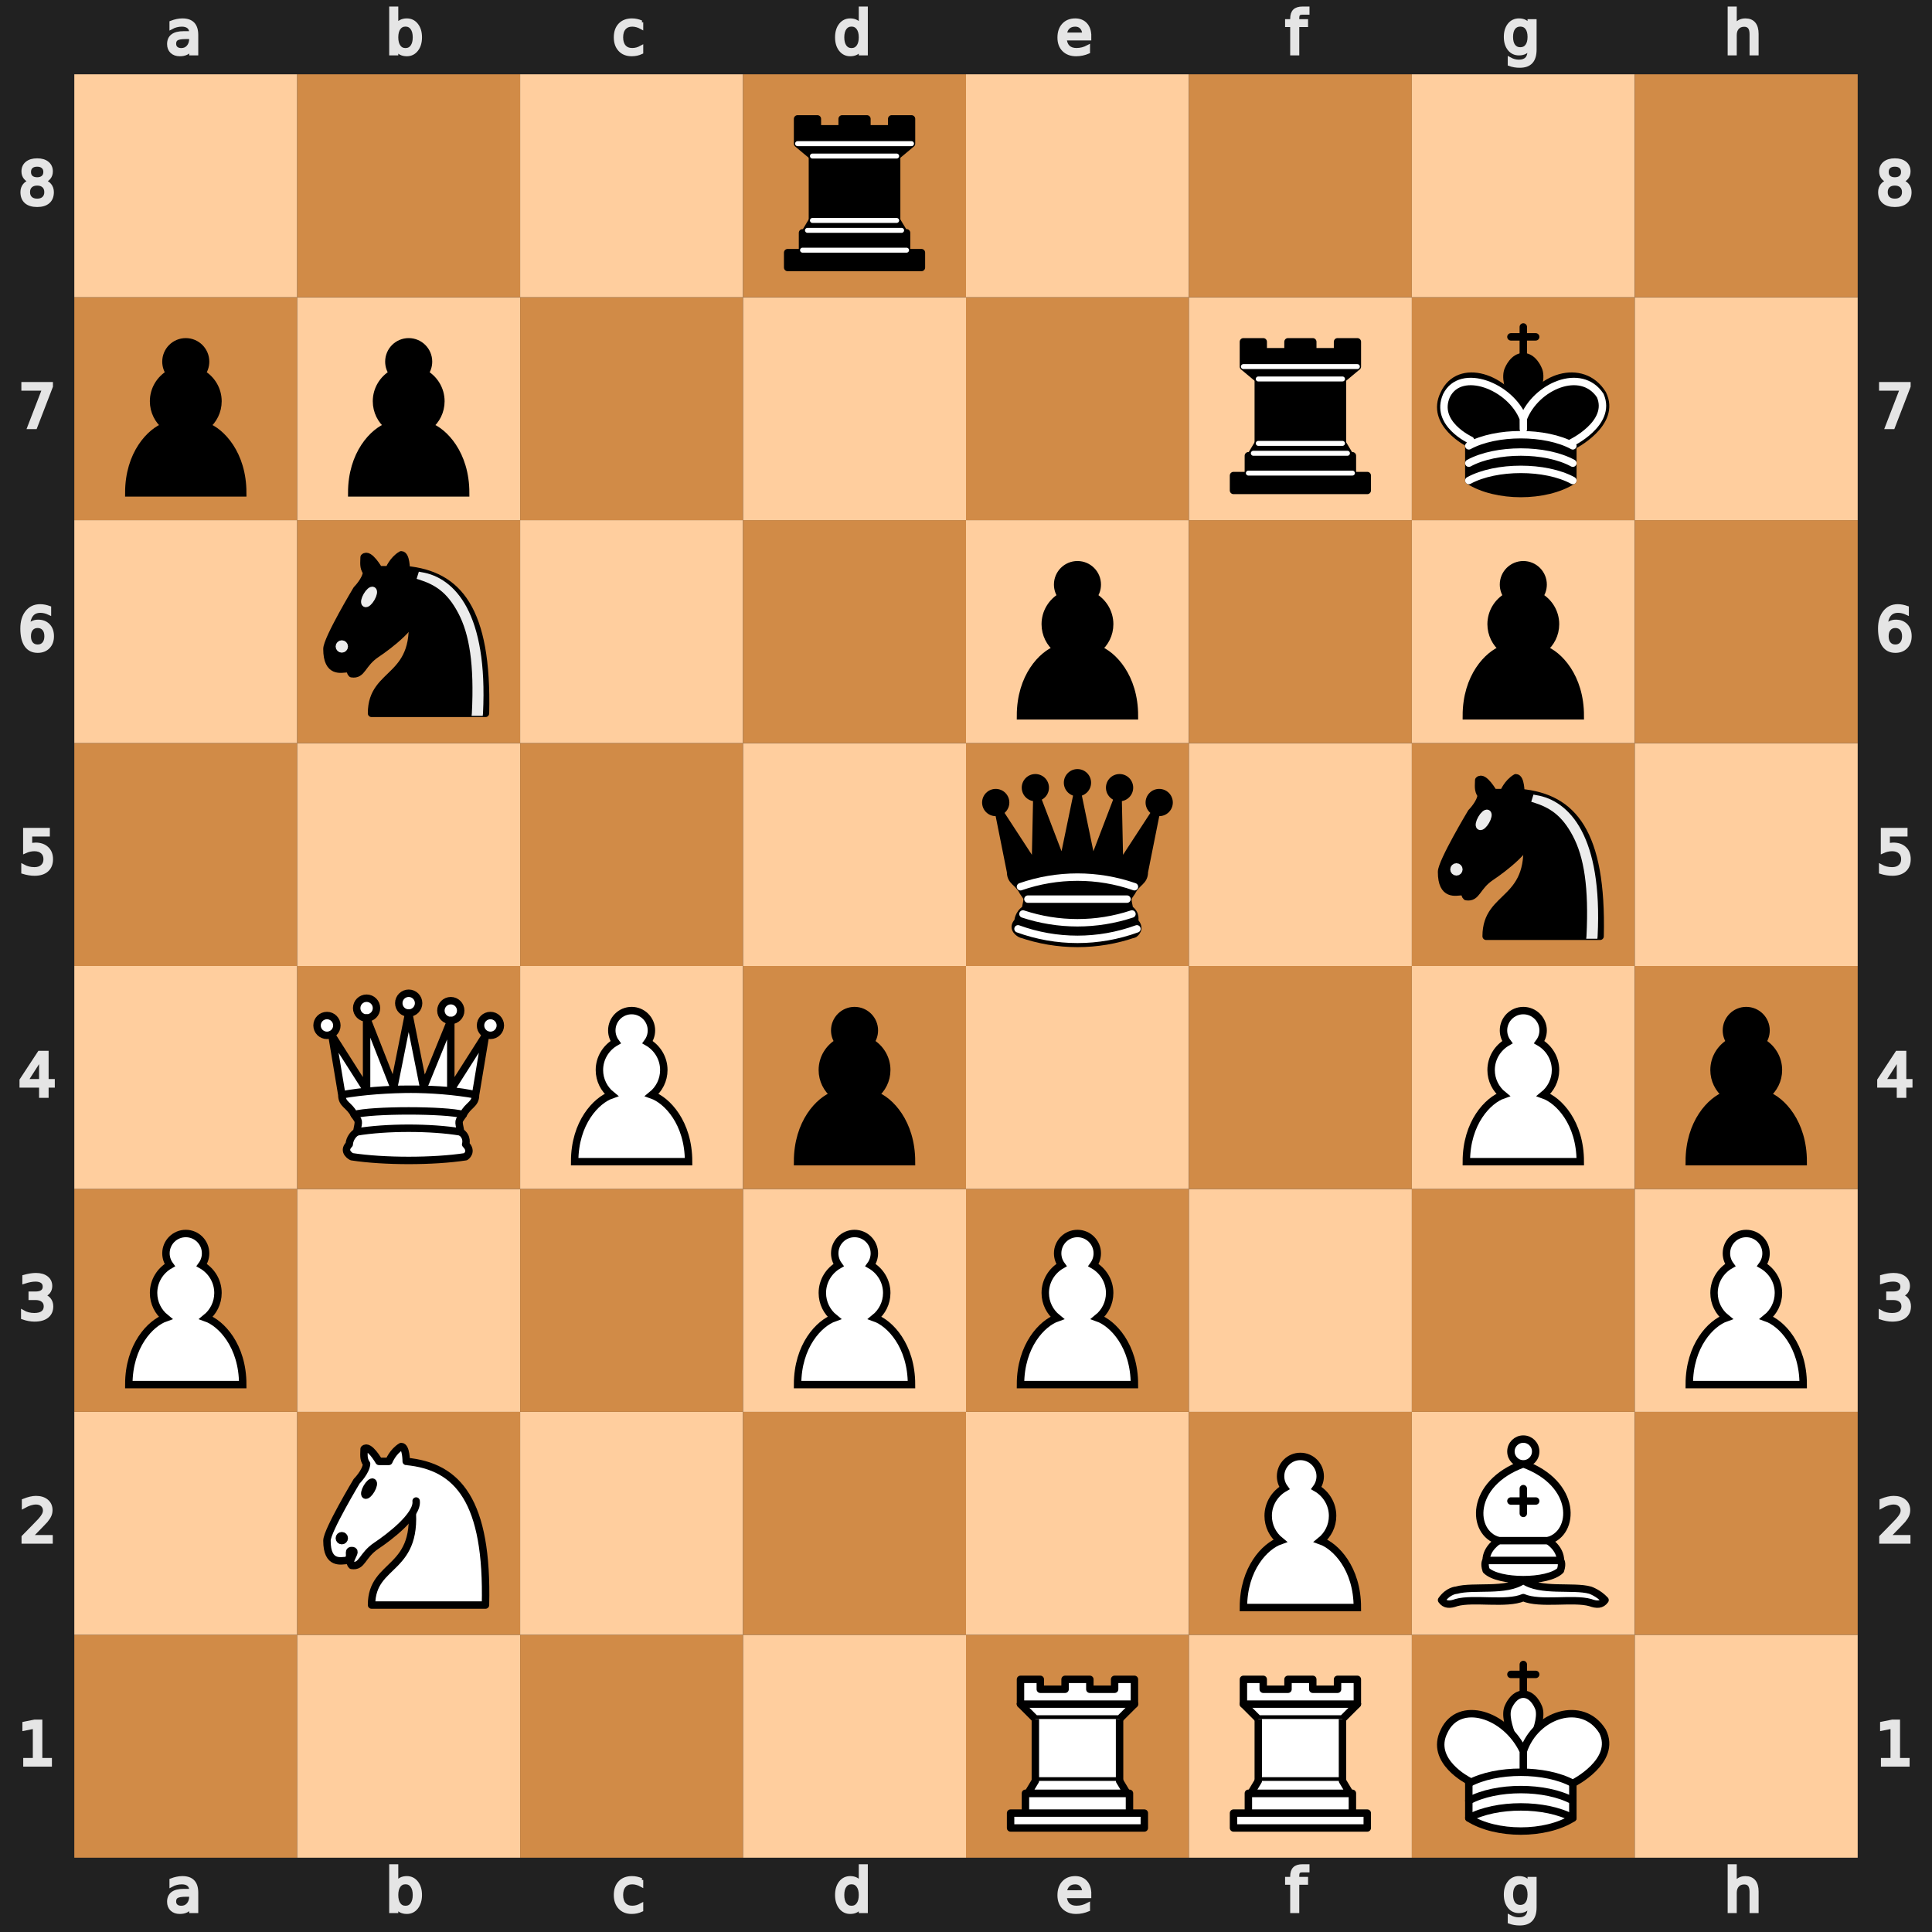
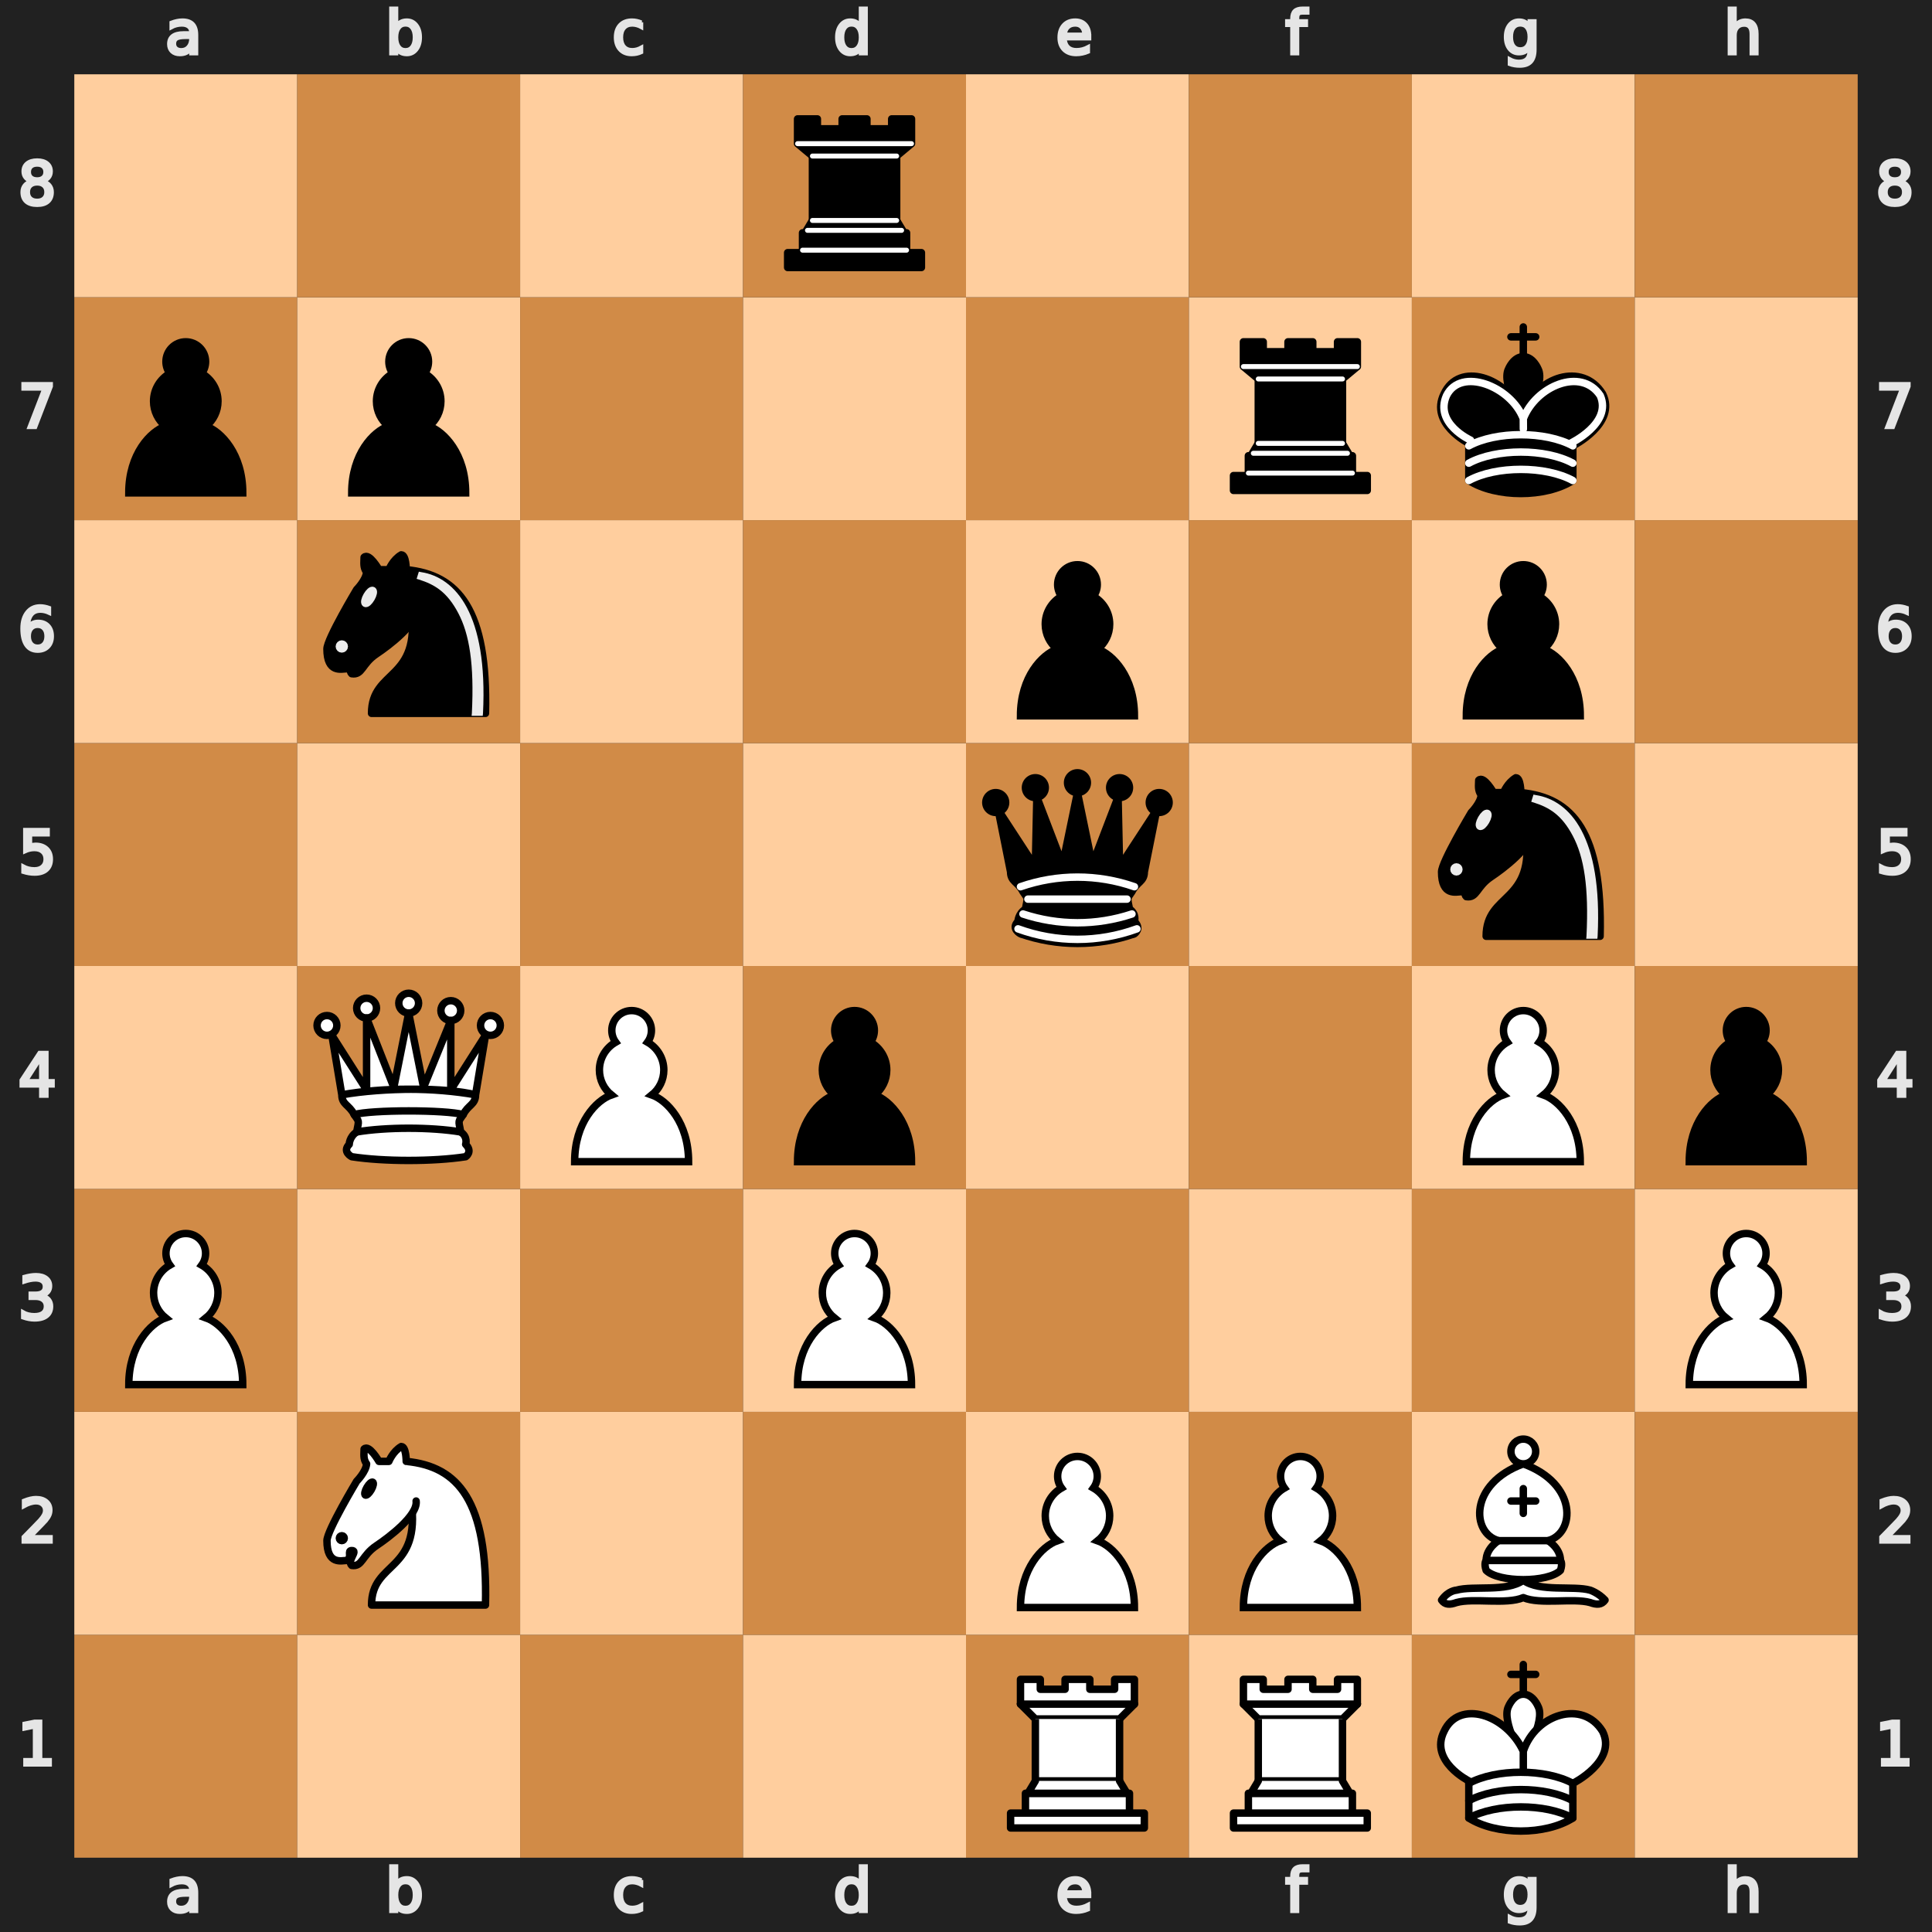
<svg xmlns="http://www.w3.org/2000/svg" xmlns:xlink="http://www.w3.org/1999/xlink" version="1.2" baseProfile="tiny" viewBox="0 0 390 390" width="350" height="350">
  <defs>
    <g id="white-pawn" class="white pawn">
      <path d="M22.5 9c-2.21 0-4 1.79-4 4 0 .89.29 1.71.78 2.38C17.33 16.5 16 18.59 16 21c0 2.03.94 3.84 2.41 5.03-3 1.06-7.41 5.55-7.41 13.47h23c0-7.92-4.41-12.41-7.41-13.47 1.47-1.19 2.41-3 2.41-5.03 0-2.41-1.33-4.5-3.28-5.62.49-.67.78-1.49.78-2.38 0-2.21-1.79-4-4-4z" fill="#fff" stroke="#000" stroke-width="1.5" stroke-linecap="round" />
    </g>
    <g id="white-knight" class="white knight" fill="none" fill-rule="evenodd" stroke="#000" stroke-width="1.5" stroke-linecap="round" stroke-linejoin="round">
      <path d="M 22,10 C 32.5,11 38.5,18 38,39 L 15,39 C 15,30 25,32.5 23,18" style="fill:#ffffff; stroke:#000000;" />
      <path d="M 24,18 C 24.38,20.91 18.45,25.37 16,27 C 13,29 13.18,31.34 11,31 C 9.958,30.06 12.41,27.96 11,28 C 10,28 11.19,29.23 10,30 C 9,30 5.997,31 6,26 C 6,24 12,14 12,14 C 12,14 13.89,12.1 14,10.5 C 13.27,9.506 13.5,8.5 13.5,7.5 C 14.5,6.5 16.5,10 16.5,10 L 18.5,10 C 18.5,10 19.28,8.008 21,7 C 22,7 22,10 22,10" style="fill:#ffffff; stroke:#000000;" />
      <path d="M 9.5 25.5 A 0.5 0.5 0 1 1 8.5,25.5 A 0.5 0.5 0 1 1 9.5 25.5 z" style="fill:#000000; stroke:#000000;" />
      <path d="M 15 15.5 A 0.5 1.5 0 1 1 14,15.5 A 0.5 1.5 0 1 1 15 15.5 z" transform="matrix(0.866,0.5,-0.5,0.866,9.693,-5.173)" style="fill:#000000; stroke:#000000;" />
    </g>
    <g id="white-bishop" class="white bishop" fill="none" fill-rule="evenodd" stroke="#000" stroke-width="1.5" stroke-linecap="round" stroke-linejoin="round">
      <g fill="#fff" stroke-linecap="butt">
        <path d="M9 36c3.39-.97 10.11.43 13.5-2 3.39 2.43 10.11 1.03 13.5 2 0 0 1.65.54 3 2-.68.97-1.65.99-3 .5-3.39-.97-10.11.46-13.5-1-3.39 1.46-10.11.03-13.5 1-1.354.49-2.323.47-3-.5 1.354-1.94 3-2 3-2zM15 32c2.5 2.5 12.5 2.5 15 0 .5-1.5 0-2 0-2 0-2.5-2.5-4-2.5-4 5.5-1.5 6-11.5-5-15.5-11 4-10.5 14-5 15.5 0 0-2.5 1.5-2.5 4 0 0-.5.5 0 2zM25 8a2.5 2.5 0 1 1-5 0 2.5 2.5 0 1 1 5 0z" />
      </g>
      <path d="M17.5 26h10M15 30h15m-7.5-14.5v5M20 18h5" stroke-linejoin="miter" />
    </g>
    <g id="white-rook" class="white rook" fill="#fff" fill-rule="evenodd" stroke="#000" stroke-width="1.5" stroke-linecap="round" stroke-linejoin="round">
      <path d="M9 39h27v-3H9v3zM12 36v-4h21v4H12zM11 14V9h4v2h5V9h5v2h5V9h4v5" stroke-linecap="butt" />
      <path d="M34 14l-3 3H14l-3-3" />
      <path d="M31 17v12.5H14V17" stroke-linecap="butt" stroke-linejoin="miter" />
      <path d="M31 29.5l1.5 2.5h-20l1.5-2.5" />
      <path d="M11 14h23" fill="none" stroke-linejoin="miter" />
    </g>
    <g id="white-queen" class="white queen" fill="#fff" fill-rule="evenodd" stroke="#000" stroke-width="1.5" stroke-linecap="round" stroke-linejoin="round">
      <path d="M8 12a2 2 0 1 1-4 0 2 2 0 1 1 4 0zM24.5 7.5a2 2 0 1 1-4 0 2 2 0 1 1 4 0zM41 12a2 2 0 1 1-4 0 2 2 0 1 1 4 0zM16 8.5a2 2 0 1 1-4 0 2 2 0 1 1 4 0zM33 9a2 2 0 1 1-4 0 2 2 0 1 1 4 0z" />
      <path d="M9 26c8.5-1.5 21-1.5 27 0l2-12-7 11V11l-5.5 13.5-3-15-3 15-5.5-14V25L7 14l2 12zM9 26c0 2 1.5 2 2.5 4 1 1.5 1 1 .5 3.5-1.5 1-1.5 2.5-1.5 2.5-1.5 1.5.5 2.5.5 2.5 6.5 1 16.5 1 23 0 0 0 1.5-1 0-2.5 0 0 .5-1.5-1-2.5-.5-2.5-.5-2 .5-3.5 1-2 2.5-2 2.5-4-8.5-1.5-18.5-1.5-27 0z" stroke-linecap="butt" />
      <path d="M11.5 30c3.5-1 18.5-1 22 0M12 33.5c6-1 15-1 21 0" fill="none" />
    </g>
    <g id="white-king" class="white king" fill="none" fill-rule="evenodd" stroke="#000" stroke-width="1.5" stroke-linecap="round" stroke-linejoin="round">
      <path d="M22.5 11.63V6M20 8h5" stroke-linejoin="miter" />
      <path d="M22.5 25s4.5-7.5 3-10.5c0 0-1-2.5-3-2.5s-3 2.5-3 2.5c-1.5 3 3 10.5 3 10.5" fill="#fff" stroke-linecap="butt" stroke-linejoin="miter" />
      <path d="M11.5 37c5.5 3.5 15.5 3.5 21 0v-7s9-4.5 6-10.5c-4-6.5-13.5-3.5-16 4V27v-3.5c-3.5-7.5-13-10.5-16-4-3 6 5 10 5 10V37z" fill="#fff" />
      <path d="M11.5 30c5.5-3 15.5-3 21 0m-21 3.5c5.5-3 15.5-3 21 0m-21 3.5c5.5-3 15.5-3 21 0" />
    </g>
    <g id="black-pawn" class="black pawn">
      <path d="M22.5 9c-2.21 0-4 1.79-4 4 0 .89.29 1.71.78 2.38C17.33 16.5 16 18.59 16 21c0 2.03.94 3.84 2.41 5.03-3 1.06-7.41 5.55-7.41 13.47h23c0-7.92-4.41-12.41-7.41-13.47 1.47-1.19 2.41-3 2.41-5.03 0-2.41-1.33-4.5-3.28-5.62.49-.67.78-1.49.78-2.38 0-2.21-1.79-4-4-4z" stroke="#000" stroke-width="1.5" stroke-linecap="round" />
    </g>
    <g id="black-knight" class="black knight" fill="none" fill-rule="evenodd" stroke="#000" stroke-width="1.5" stroke-linecap="round" stroke-linejoin="round">
      <path d="M 22,10 C 32.5,11 38.5,18 38,39 L 15,39 C 15,30 25,32.5 23,18" style="fill:#000000; stroke:#000000;" />
      <path d="M 24,18 C 24.38,20.91 18.45,25.37 16,27 C 13,29 13.18,31.34 11,31 C 9.958,30.06 12.41,27.96 11,28 C 10,28 11.19,29.23 10,30 C 9,30 5.997,31 6,26 C 6,24 12,14 12,14 C 12,14 13.89,12.1 14,10.5 C 13.27,9.506 13.5,8.5 13.5,7.5 C 14.5,6.5 16.5,10 16.5,10 L 18.5,10 C 18.5,10 19.28,8.008 21,7 C 22,7 22,10 22,10" style="fill:#000000; stroke:#000000;" />
      <path d="M 9.5 25.5 A 0.5 0.5 0 1 1 8.5,25.5 A 0.5 0.5 0 1 1 9.5 25.5 z" style="fill:#ececec; stroke:#ececec;" />
      <path d="M 15 15.5 A 0.5 1.5 0 1 1 14,15.5 A 0.5 1.5 0 1 1 15 15.5 z" transform="matrix(0.866,0.5,-0.5,0.866,9.693,-5.173)" style="fill:#ececec; stroke:#ececec;" />
      <path d="M 24.55,10.4 L 24.1,11.85 L 24.6,12 C 27.75,13 30.25,14.49 32.5,18.75 C 34.75,23.01 35.75,29.06 35.25,39 L 35.2,39.5 L 37.45,39.5 L 37.5,39 C 38,28.94 36.62,22.15 34.25,17.66 C 31.88,13.17 28.46,11.02 25.06,10.5 L 24.55,10.4 z " style="fill:#ececec; stroke:none;" />
    </g>
    <g id="black-rook" class="black rook" fill="#000" fill-rule="evenodd" stroke="#000" stroke-width="1.5" stroke-linecap="round" stroke-linejoin="round">
      <path d="M9 39h27v-3H9v3zM12.5 32l1.5-2.5h17l1.5 2.5h-20zM12 36v-4h21v4H12z" stroke-linecap="butt" />
      <path d="M14 29.5v-13h17v13H14z" stroke-linecap="butt" stroke-linejoin="miter" />
      <path d="M14 16.5L11 14h23l-3 2.5H14zM11 14V9h4v2h5V9h5v2h5V9h4v5H11z" stroke-linecap="butt" />
      <path d="M12 35.5h21M13 31.5h19M14 29.5h17M14 16.5h17M11 14h23" fill="none" stroke="#fff" stroke-width="1" stroke-linejoin="miter" />
    </g>
    <g id="black-queen" class="black queen" fill="#000" fill-rule="evenodd" stroke="#000" stroke-width="1.5" stroke-linecap="round" stroke-linejoin="round">
      <g fill="#000" stroke="none">
        <circle cx="6" cy="12" r="2.75" />
        <circle cx="14" cy="9" r="2.75" />
        <circle cx="22.5" cy="8" r="2.75" />
        <circle cx="31" cy="9" r="2.75" />
        <circle cx="39" cy="12" r="2.75" />
      </g>
      <path d="M9 26c8.5-1.5 21-1.5 27 0l2.5-12.5L31 25l-.3-14.1-5.2 13.6-3-14.5-3 14.5-5.2-13.6L14 25 6.5 13.5 9 26zM9 26c0 2 1.5 2 2.5 4 1 1.5 1 1 .5 3.5-1.5 1-1.5 2.5-1.5 2.5-1.5 1.5.5 2.5.5 2.5 6.5 1 16.5 1 23 0 0 0 1.5-1 0-2.5 0 0 .5-1.5-1-2.5-.5-2.5-.5-2 .5-3.5 1-2 2.5-2 2.5-4-8.5-1.5-18.5-1.5-27 0z" stroke-linecap="butt" />
      <path d="M11 38.5a35 35 1 0 0 23 0" fill="none" stroke-linecap="butt" />
      <path d="M11 29a35 35 1 0 1 23 0M12.5 31.5h20M11.5 34.5a35 35 1 0 0 22 0M10.5 37.5a35 35 1 0 0 24 0" fill="none" stroke="#fff" />
    </g>
    <g id="black-king" class="black king" fill="none" fill-rule="evenodd" stroke="#000" stroke-width="1.5" stroke-linecap="round" stroke-linejoin="round">
      <path d="M22.5 11.63V6" stroke-linejoin="miter" />
      <path d="M22.5 25s4.5-7.5 3-10.5c0 0-1-2.5-3-2.5s-3 2.5-3 2.5c-1.5 3 3 10.5 3 10.5" fill="#000" stroke-linecap="butt" stroke-linejoin="miter" />
      <path d="M11.5 37c5.5 3.5 15.5 3.5 21 0v-7s9-4.5 6-10.5c-4-6.5-13.5-3.5-16 4V27v-3.5c-3.5-7.5-13-10.5-16-4-3 6 5 10 5 10V37z" fill="#000" />
      <path d="M20 8h5" stroke-linejoin="miter" />
      <path d="M32 29.5s8.5-4 6.03-9.65C34.15 14 25 18 22.5 24.5l.01 2.1-.01-2.1C20 18 9.906 14 6.997 19.85c-2.497 5.65 4.853 9 4.853 9M11.5 30c5.5-3 15.5-3 21 0m-21 3.5c5.5-3 15.5-3 21 0m-21 3.5c5.5-3 15.5-3 21 0" stroke="#fff" />
    </g>
  </defs>
  <rect x="0" y="0" width="390" height="390" fill="#212121" />
  <g transform="translate(20, 0) scale(0.75, 0.75)" fill="#e5e5e5" stroke="#e5e5e5">
    <path d="M23.328 10.016q-1.742 0-2.414.398-.672.398-.672 1.36 0 .765.5 1.218.508.445 1.375.445 1.196 0 1.914-.843.727-.852.727-2.258v-.32zm2.867-.594v4.992h-1.437v-1.328q-.492.797-1.227 1.18-.734.375-1.797.375-1.343 0-2.14-.75-.79-.758-.79-2.024 0-1.476.985-2.226.992-.75 2.953-.75h2.016V8.75q0-.992-.656-1.531-.649-.547-1.829-.547-.75 0-1.46.18-.711.18-1.368.539V6.062q.79-.304 1.532-.453.742-.156 1.445-.156 1.898 0 2.836.984.937.985.937 2.985z" />
  </g>
  <g transform="translate(20, 375) scale(0.75, 0.75)" fill="#e5e5e5" stroke="#e5e5e5">
    <path d="M23.328 10.016q-1.742 0-2.414.398-.672.398-.672 1.36 0 .765.5 1.218.508.445 1.375.445 1.196 0 1.914-.843.727-.852.727-2.258v-.32zm2.867-.594v4.992h-1.437v-1.328q-.492.797-1.227 1.18-.734.375-1.797.375-1.343 0-2.14-.75-.79-.758-.79-2.024 0-1.476.985-2.226.992-.75 2.953-.75h2.016V8.75q0-.992-.656-1.531-.649-.547-1.829-.547-.75 0-1.46.18-.711.18-1.368.539V6.062q.79-.304 1.532-.453.742-.156 1.445-.156 1.898 0 2.836.984.937.985.937 2.985z" />
  </g>
  <g transform="translate(65, 0) scale(0.75, 0.75)" fill="#e5e5e5" stroke="#e5e5e5">
    <path d="M24.922 10.047q0-1.586-.656-2.485-.649-.906-1.79-.906-1.14 0-1.796.906-.649.899-.649 2.485 0 1.586.649 2.492.656.898 1.797.898 1.14 0 1.789-.898.656-.906.656-2.492zm-4.89-3.055q.452-.781 1.14-1.156.695-.383 1.656-.383 1.594 0 2.586 1.266 1 1.265 1 3.328 0 2.062-1 3.328-.992 1.266-2.586 1.266-.96 0-1.656-.375-.688-.383-1.14-1.164v1.312h-1.446V2.258h1.445z" />
  </g>
  <g transform="translate(65, 375) scale(0.75, 0.75)" fill="#e5e5e5" stroke="#e5e5e5">
    <path d="M24.922 10.047q0-1.586-.656-2.485-.649-.906-1.79-.906-1.14 0-1.796.906-.649.899-.649 2.485 0 1.586.649 2.492.656.898 1.797.898 1.14 0 1.789-.898.656-.906.656-2.492zm-4.89-3.055q.452-.781 1.14-1.156.695-.383 1.656-.383 1.594 0 2.586 1.266 1 1.265 1 3.328 0 2.062-1 3.328-.992 1.266-2.586 1.266-.96 0-1.656-.375-.688-.383-1.14-1.164v1.312h-1.446V2.258h1.445z" />
  </g>
  <g transform="translate(110, 0) scale(0.75, 0.75)" fill="#e5e5e5" stroke="#e5e5e5">
    <path d="M25.96 6v1.344q-.608-.336-1.226-.5-.609-.172-1.234-.172-1.398 0-2.172.89-.773.883-.773 2.485 0 1.601.773 2.492.774.883 2.172.883.625 0 1.234-.164.618-.172 1.227-.508v1.328q-.602.281-1.25.422-.64.14-1.367.14-1.977 0-3.14-1.242-1.165-1.242-1.165-3.351 0-2.14 1.172-3.367 1.18-1.227 3.227-1.227.664 0 1.296.14.633.134 1.227.407z" />
  </g>
  <g transform="translate(110, 375) scale(0.75, 0.75)" fill="#e5e5e5" stroke="#e5e5e5">
    <path d="M25.96 6v1.344q-.608-.336-1.226-.5-.609-.172-1.234-.172-1.398 0-2.172.89-.773.883-.773 2.485 0 1.601.773 2.492.774.883 2.172.883.625 0 1.234-.164.618-.172 1.227-.508v1.328q-.602.281-1.25.422-.64.14-1.367.14-1.977 0-3.14-1.242-1.165-1.242-1.165-3.351 0-2.14 1.172-3.367 1.18-1.227 3.227-1.227.664 0 1.296.14.633.134 1.227.407z" />
  </g>
  <g transform="translate(155, 0) scale(0.75, 0.75)" fill="#e5e5e5" stroke="#e5e5e5">
    <path d="M24.973 6.992V2.258h1.437v12.156h-1.437v-1.312q-.453.78-1.149 1.164-.687.375-1.656.375-1.586 0-2.586-1.266-.992-1.266-.992-3.328 0-2.063.992-3.328 1-1.266 2.586-1.266.969 0 1.656.383.696.375 1.149 1.156zm-4.899 3.055q0 1.586.649 2.492.656.898 1.797.898 1.14 0 1.796-.898.657-.906.657-2.492 0-1.586-.657-2.485-.656-.906-1.796-.906-1.141 0-1.797.906-.649.899-.649 2.485z" />
  </g>
  <g transform="translate(155, 375) scale(0.75, 0.75)" fill="#e5e5e5" stroke="#e5e5e5">
    <path d="M24.973 6.992V2.258h1.437v12.156h-1.437v-1.312q-.453.78-1.149 1.164-.687.375-1.656.375-1.586 0-2.586-1.266-.992-1.266-.992-3.328 0-2.063.992-3.328 1-1.266 2.586-1.266.969 0 1.656.383.696.375 1.149 1.156zm-4.899 3.055q0 1.586.649 2.492.656.898 1.797.898 1.14 0 1.796-.898.657-.906.657-2.492 0-1.586-.657-2.485-.656-.906-1.796-.906-1.141 0-1.797.906-.649.899-.649 2.485z" />
  </g>
  <g transform="translate(200, 0) scale(0.75, 0.75)" fill="#e5e5e5" stroke="#e5e5e5">
    <path d="M26.555 9.68v.703h-6.61q.094 1.484.89 2.265.806.774 2.235.774.828 0 1.602-.203.781-.203 1.547-.61v1.36q-.774.328-1.586.5-.813.172-1.649.172-2.093 0-3.32-1.22-1.219-1.218-1.219-3.296 0-2.148 1.157-3.406 1.164-1.266 3.132-1.266 1.766 0 2.79 1.14 1.03 1.134 1.03 3.087zm-1.438-.422q-.015-1.18-.664-1.883-.64-.703-1.703-.703-1.203 0-1.93.68-.718.68-.828 1.914z" />
  </g>
  <g transform="translate(200, 375) scale(0.75, 0.75)" fill="#e5e5e5" stroke="#e5e5e5">
    <path d="M26.555 9.68v.703h-6.61q.094 1.484.89 2.265.806.774 2.235.774.828 0 1.602-.203.781-.203 1.547-.61v1.36q-.774.328-1.586.5-.813.172-1.649.172-2.093 0-3.32-1.22-1.219-1.218-1.219-3.296 0-2.148 1.157-3.406 1.164-1.266 3.132-1.266 1.766 0 2.79 1.14 1.03 1.134 1.03 3.087zm-1.438-.422q-.015-1.18-.664-1.883-.64-.703-1.703-.703-1.203 0-1.93.68-.718.68-.828 1.914z" />
  </g>
  <g transform="translate(245, 0) scale(0.75, 0.75)" fill="#e5e5e5" stroke="#e5e5e5">
    <path d="M25.285 2.258v1.195H23.91q-.773 0-1.078.313-.297.312-.297 1.125v.773h2.367v1.117h-2.367v7.633H21.09V6.781h-1.375V5.664h1.375v-.61q0-1.46.68-2.124.68-.672 2.156-.672z" />
  </g>
  <g transform="translate(245, 375) scale(0.75, 0.75)" fill="#e5e5e5" stroke="#e5e5e5">
    <path d="M25.285 2.258v1.195H23.91q-.773 0-1.078.313-.297.312-.297 1.125v.773h2.367v1.117h-2.367v7.633H21.09V6.781h-1.375V5.664h1.375v-.61q0-1.46.68-2.124.68-.672 2.156-.672z" />
  </g>
  <g transform="translate(290, 0) scale(0.75, 0.75)" fill="#e5e5e5" stroke="#e5e5e5">
    <path d="M24.973 9.937q0-1.562-.649-2.421-.64-.86-1.804-.86-1.157 0-1.805.86-.64.859-.64 2.421 0 1.555.64 2.415.648.859 1.805.859 1.164 0 1.804-.86.649-.859.649-2.414zm1.437 3.391q0 2.234-.992 3.32-.992 1.094-3.04 1.094-.757 0-1.429-.117-.672-.11-1.304-.344v-1.398q.632.344 1.25.508.617.164 1.257.164 1.414 0 2.118-.743.703-.734.703-2.226v-.711q-.446.773-1.141 1.156-.695.383-1.664.383-1.61 0-2.594-1.227-.984-1.226-.984-3.25 0-2.03.984-3.257.985-1.227 2.594-1.227.969 0 1.664.383t1.14 1.156V5.664h1.438z" />
  </g>
  <g transform="translate(290, 375) scale(0.75, 0.75)" fill="#e5e5e5" stroke="#e5e5e5">
    <path d="M24.973 9.937q0-1.562-.649-2.421-.64-.86-1.804-.86-1.157 0-1.805.86-.64.859-.64 2.421 0 1.555.64 2.415.648.859 1.805.859 1.164 0 1.804-.86.649-.859.649-2.414zm1.437 3.391q0 2.234-.992 3.32-.992 1.094-3.04 1.094-.757 0-1.429-.117-.672-.11-1.304-.344v-1.398q.632.344 1.25.508.617.164 1.257.164 1.414 0 2.118-.743.703-.734.703-2.226v-.711q-.446.773-1.141 1.156-.695.383-1.664.383-1.61 0-2.594-1.227-.984-1.226-.984-3.25 0-2.03.984-3.257.985-1.227 2.594-1.227.969 0 1.664.383t1.14 1.156V5.664h1.438z" />
  </g>
  <g transform="translate(335, 0) scale(0.75, 0.75)" fill="#e5e5e5" stroke="#e5e5e5">
    <path d="M26.164 9.133v5.281h-1.437V9.18q0-1.243-.485-1.86-.484-.617-1.453-.617-1.164 0-1.836.742-.672.742-.672 2.024v4.945h-1.445V2.258h1.445v4.765q.516-.789 1.211-1.18.703-.39 1.617-.39 1.508 0 2.282.938.773.93.773 2.742z" />
  </g>
  <g transform="translate(335, 375) scale(0.75, 0.75)" fill="#e5e5e5" stroke="#e5e5e5">
    <path d="M26.164 9.133v5.281h-1.437V9.18q0-1.243-.485-1.86-.484-.617-1.453-.617-1.164 0-1.836.742-.672.742-.672 2.024v4.945h-1.445V2.258h1.445v4.765q.516-.789 1.211-1.18.703-.39 1.617-.39 1.508 0 2.282.938.773.93.773 2.742z" />
  </g>
  <g transform="translate(0, 335) scale(0.75, 0.75)" fill="#e5e5e5" stroke="#e5e5e5">
    <path d="M6.754 26.996h2.578v-8.898l-2.805.562v-1.437l2.79-.563h1.578v10.336h2.578v1.328h-6.72z" />
  </g>
  <g transform="translate(375, 335) scale(0.75, 0.75)" fill="#e5e5e5" stroke="#e5e5e5">
    <path d="M6.754 26.996h2.578v-8.898l-2.805.562v-1.437l2.79-.563h1.578v10.336h2.578v1.328h-6.72z" />
  </g>
  <g transform="translate(0, 290) scale(0.75, 0.75)" fill="#e5e5e5" stroke="#e5e5e5">
    <path d="M8.195 26.996h5.508v1.328H6.297v-1.328q.898-.93 2.445-2.492 1.555-1.57 1.953-2.024.758-.851 1.055-1.437.305-.594.305-1.164 0-.93-.657-1.516-.648-.586-1.695-.586-.742 0-1.57.258-.82.258-1.758.781v-1.593q.953-.383 1.781-.578.828-.196 1.516-.196 1.812 0 2.89.906 1.079.907 1.079 2.422 0 .72-.274 1.368-.265.64-.976 1.515-.196.227-1.243 1.313-1.046 1.078-2.953 3.023z" />
  </g>
  <g transform="translate(375, 290) scale(0.75, 0.75)" fill="#e5e5e5" stroke="#e5e5e5">
    <path d="M8.195 26.996h5.508v1.328H6.297v-1.328q.898-.93 2.445-2.492 1.555-1.57 1.953-2.024.758-.851 1.055-1.437.305-.594.305-1.164 0-.93-.657-1.516-.648-.586-1.695-.586-.742 0-1.57.258-.82.258-1.758.781v-1.593q.953-.383 1.781-.578.828-.196 1.516-.196 1.812 0 2.89.906 1.079.907 1.079 2.422 0 .72-.274 1.368-.265.64-.976 1.515-.196.227-1.243 1.313-1.046 1.078-2.953 3.023z" />
  </g>
  <g transform="translate(0, 245) scale(0.75, 0.75)" fill="#e5e5e5" stroke="#e5e5e5">
    <path d="M11.434 22.035q1.132.242 1.765 1.008.64.766.64 1.89 0 1.727-1.187 2.672-1.187.946-3.375.946-.734 0-1.515-.149-.774-.14-1.602-.43V26.45q.656.383 1.438.578.78.196 1.632.196 1.485 0 2.258-.586.782-.586.782-1.703 0-1.032-.727-1.61-.719-.586-2.008-.586h-1.36v-1.297h1.423q1.164 0 1.78-.46.618-.47.618-1.344 0-.899-.64-1.375-.633-.485-1.82-.485-.65 0-1.391.141-.743.14-1.633.437V16.95q.898-.25 1.68-.375.788-.125 1.484-.125 1.797 0 2.844.82 1.046.813 1.046 2.204 0 .968-.554 1.64-.555.664-1.578.922z" />
  </g>
  <g transform="translate(375, 245) scale(0.75, 0.75)" fill="#e5e5e5" stroke="#e5e5e5">
    <path d="M11.434 22.035q1.132.242 1.765 1.008.64.766.64 1.89 0 1.727-1.187 2.672-1.187.946-3.375.946-.734 0-1.515-.149-.774-.14-1.602-.43V26.45q.656.383 1.438.578.78.196 1.632.196 1.485 0 2.258-.586.782-.586.782-1.703 0-1.032-.727-1.61-.719-.586-2.008-.586h-1.36v-1.297h1.423q1.164 0 1.78-.46.618-.47.618-1.344 0-.899-.64-1.375-.633-.485-1.82-.485-.65 0-1.391.141-.743.14-1.633.437V16.95q.898-.25 1.68-.375.788-.125 1.484-.125 1.797 0 2.844.82 1.046.813 1.046 2.204 0 .968-.554 1.64-.555.664-1.578.922z" />
  </g>
  <g transform="translate(0, 200) scale(0.75, 0.75)" fill="#e5e5e5" stroke="#e5e5e5">
    <path d="M11.016 18.035L7.03 24.262h3.985zm-.414-1.375h1.984v7.602h1.664v1.312h-1.664v2.75h-1.57v-2.75H5.75v-1.523z" />
  </g>
  <g transform="translate(375, 200) scale(0.75, 0.75)" fill="#e5e5e5" stroke="#e5e5e5">
    <path d="M11.016 18.035L7.03 24.262h3.985zm-.414-1.375h1.984v7.602h1.664v1.312h-1.664v2.75h-1.57v-2.75H5.75v-1.523z" />
  </g>
  <g transform="translate(0, 155) scale(0.75, 0.75)" fill="#e5e5e5" stroke="#e5e5e5">
    <path d="M6.719 16.66h6.195v1.328h-4.75v2.86q.344-.118.688-.172.343-.063.687-.063 1.953 0 3.094 1.07 1.14 1.07 1.14 2.899 0 1.883-1.171 2.93-1.172 1.039-3.305 1.039-.735 0-1.5-.125-.758-.125-1.57-.375v-1.586q.703.383 1.453.57.75.188 1.586.188 1.351 0 2.14-.711.79-.711.79-1.93 0-1.219-.79-1.93-.789-.71-2.14-.71-.633 0-1.266.14-.625.14-1.281.438z" />
  </g>
  <g transform="translate(375, 155) scale(0.75, 0.75)" fill="#e5e5e5" stroke="#e5e5e5">
    <path d="M6.719 16.66h6.195v1.328h-4.75v2.86q.344-.118.688-.172.343-.063.687-.063 1.953 0 3.094 1.07 1.14 1.07 1.14 2.899 0 1.883-1.171 2.93-1.172 1.039-3.305 1.039-.735 0-1.5-.125-.758-.125-1.57-.375v-1.586q.703.383 1.453.57.75.188 1.586.188 1.351 0 2.14-.711.79-.711.79-1.93 0-1.219-.79-1.93-.789-.71-2.14-.71-.633 0-1.266.14-.625.14-1.281.438z" />
  </g>
  <g transform="translate(0, 110) scale(0.75, 0.75)" fill="#e5e5e5" stroke="#e5e5e5">
    <path d="M10.137 21.863q-1.063 0-1.688.727-.617.726-.617 1.992 0 1.258.617 1.992.625.727 1.688.727 1.062 0 1.68-.727.624-.734.624-1.992 0-1.266-.625-1.992-.617-.727-1.68-.727zm3.133-4.945v1.437q-.594-.28-1.204-.43-.601-.148-1.195-.148-1.562 0-2.39 1.055-.82 1.055-.938 3.188.46-.68 1.156-1.04.696-.367 1.531-.367 1.758 0 2.774 1.07 1.023 1.063 1.023 2.899 0 1.797-1.062 2.883-1.063 1.086-2.828 1.086-2.024 0-3.094-1.547-1.07-1.555-1.07-4.5 0-2.766 1.312-4.406 1.313-1.649 3.524-1.649.593 0 1.195.117.61.118 1.266.352z" />
  </g>
  <g transform="translate(375, 110) scale(0.75, 0.75)" fill="#e5e5e5" stroke="#e5e5e5">
    <path d="M10.137 21.863q-1.063 0-1.688.727-.617.726-.617 1.992 0 1.258.617 1.992.625.727 1.688.727 1.062 0 1.68-.727.624-.734.624-1.992 0-1.266-.625-1.992-.617-.727-1.68-.727zm3.133-4.945v1.437q-.594-.28-1.204-.43-.601-.148-1.195-.148-1.562 0-2.39 1.055-.82 1.055-.938 3.188.46-.68 1.156-1.04.696-.367 1.531-.367 1.758 0 2.774 1.07 1.023 1.063 1.023 2.899 0 1.797-1.062 2.883-1.063 1.086-2.828 1.086-2.024 0-3.094-1.547-1.07-1.555-1.07-4.5 0-2.766 1.312-4.406 1.313-1.649 3.524-1.649.593 0 1.195.117.61.118 1.266.352z" />
  </g>
  <g transform="translate(0, 65) scale(0.75, 0.75)" fill="#e5e5e5" stroke="#e5e5e5">
    <path d="M6.25 16.66h7.5v.672L9.516 28.324H7.867l3.985-10.336H6.25z" />
  </g>
  <g transform="translate(375, 65) scale(0.75, 0.75)" fill="#e5e5e5" stroke="#e5e5e5">
    <path d="M6.25 16.66h7.5v.672L9.516 28.324H7.867l3.985-10.336H6.25z" />
  </g>
  <g transform="translate(0, 20) scale(0.75, 0.75)" fill="#e5e5e5" stroke="#e5e5e5">
    <path d="M10 22.785q-1.125 0-1.773.602-.641.601-.641 1.656t.64 1.656q.649.602 1.774.602t1.773-.602q.649-.61.649-1.656 0-1.055-.649-1.656-.64-.602-1.773-.602zm-1.578-.672q-1.016-.25-1.586-.945-.563-.695-.563-1.695 0-1.399.993-2.211 1-.813 2.734-.813 1.742 0 2.734.813.993.812.993 2.21 0 1-.57 1.696-.563.695-1.571.945 1.14.266 1.773 1.04.641.773.641 1.89 0 1.695-1.04 2.602-1.03.906-2.96.906t-2.969-.906Q6 26.738 6 25.043q0-1.117.64-1.89.641-.774 1.782-1.04zm-.578-2.492q0 .906.562 1.414.57.508 1.594.508 1.016 0 1.586-.508.578-.508.578-1.414 0-.906-.578-1.414-.57-.508-1.586-.508-1.023 0-1.594.508-.562.508-.562 1.414z" />
  </g>
  <g transform="translate(375, 20) scale(0.75, 0.75)" fill="#e5e5e5" stroke="#e5e5e5">
    <path d="M10 22.785q-1.125 0-1.773.602-.641.601-.641 1.656t.64 1.656q.649.602 1.774.602t1.773-.602q.649-.61.649-1.656 0-1.055-.649-1.656-.64-.602-1.773-.602zm-1.578-.672q-1.016-.25-1.586-.945-.563-.695-.563-1.695 0-1.399.993-2.211 1-.813 2.734-.813 1.742 0 2.734.813.993.812.993 2.21 0 1-.57 1.696-.563.695-1.571.945 1.14.266 1.773 1.04.641.773.641 1.89 0 1.695-1.04 2.602-1.03.906-2.96.906t-2.969-.906Q6 26.738 6 25.043q0-1.117.64-1.89.641-.774 1.782-1.04zm-.578-2.492q0 .906.562 1.414.57.508 1.594.508 1.016 0 1.586-.508.578-.508.578-1.414 0-.906-.578-1.414-.57-.508-1.586-.508-1.023 0-1.594.508-.562.508-.562 1.414z" />
  </g>
  <rect x="15" y="330" width="45" height="45" class="square dark a1" stroke="none" fill="#d18b47" />
  <rect x="60" y="330" width="45" height="45" class="square light b1" stroke="none" fill="#ffce9e" />
  <rect x="105" y="330" width="45" height="45" class="square dark c1" stroke="none" fill="#d18b47" />
  <rect x="150" y="330" width="45" height="45" class="square light d1" stroke="none" fill="#ffce9e" />
  <rect x="195" y="330" width="45" height="45" class="square dark e1" stroke="none" fill="#d18b47" />
  <rect x="240" y="330" width="45" height="45" class="square light f1" stroke="none" fill="#ffce9e" />
  <rect x="285" y="330" width="45" height="45" class="square dark g1" stroke="none" fill="#d18b47" />
  <rect x="330" y="330" width="45" height="45" class="square light h1" stroke="none" fill="#ffce9e" />
  <rect x="15" y="285" width="45" height="45" class="square light a2" stroke="none" fill="#ffce9e" />
  <rect x="60" y="285" width="45" height="45" class="square dark b2" stroke="none" fill="#d18b47" />
  <rect x="105" y="285" width="45" height="45" class="square light c2" stroke="none" fill="#ffce9e" />
  <rect x="150" y="285" width="45" height="45" class="square dark d2" stroke="none" fill="#d18b47" />
  <rect x="195" y="285" width="45" height="45" class="square light e2" stroke="none" fill="#ffce9e" />
  <rect x="240" y="285" width="45" height="45" class="square dark f2" stroke="none" fill="#d18b47" />
  <rect x="285" y="285" width="45" height="45" class="square light g2" stroke="none" fill="#ffce9e" />
  <rect x="330" y="285" width="45" height="45" class="square dark h2" stroke="none" fill="#d18b47" />
  <rect x="15" y="240" width="45" height="45" class="square dark a3" stroke="none" fill="#d18b47" />
  <rect x="60" y="240" width="45" height="45" class="square light b3" stroke="none" fill="#ffce9e" />
  <rect x="105" y="240" width="45" height="45" class="square dark c3" stroke="none" fill="#d18b47" />
  <rect x="150" y="240" width="45" height="45" class="square light d3" stroke="none" fill="#ffce9e" />
  <rect x="195" y="240" width="45" height="45" class="square dark e3" stroke="none" fill="#d18b47" />
  <rect x="240" y="240" width="45" height="45" class="square light f3" stroke="none" fill="#ffce9e" />
  <rect x="285" y="240" width="45" height="45" class="square dark g3" stroke="none" fill="#d18b47" />
  <rect x="330" y="240" width="45" height="45" class="square light h3" stroke="none" fill="#ffce9e" />
  <rect x="15" y="195" width="45" height="45" class="square light a4" stroke="none" fill="#ffce9e" />
  <rect x="60" y="195" width="45" height="45" class="square dark b4" stroke="none" fill="#d18b47" />
  <rect x="105" y="195" width="45" height="45" class="square light c4" stroke="none" fill="#ffce9e" />
  <rect x="150" y="195" width="45" height="45" class="square dark d4" stroke="none" fill="#d18b47" />
  <rect x="195" y="195" width="45" height="45" class="square light e4" stroke="none" fill="#ffce9e" />
  <rect x="240" y="195" width="45" height="45" class="square dark f4" stroke="none" fill="#d18b47" />
  <rect x="285" y="195" width="45" height="45" class="square light g4" stroke="none" fill="#ffce9e" />
  <rect x="330" y="195" width="45" height="45" class="square dark h4" stroke="none" fill="#d18b47" />
  <rect x="15" y="150" width="45" height="45" class="square dark a5" stroke="none" fill="#d18b47" />
  <rect x="60" y="150" width="45" height="45" class="square light b5" stroke="none" fill="#ffce9e" />
  <rect x="105" y="150" width="45" height="45" class="square dark c5" stroke="none" fill="#d18b47" />
  <rect x="150" y="150" width="45" height="45" class="square light d5" stroke="none" fill="#ffce9e" />
  <rect x="195" y="150" width="45" height="45" class="square dark e5" stroke="none" fill="#d18b47" />
  <rect x="240" y="150" width="45" height="45" class="square light f5" stroke="none" fill="#ffce9e" />
  <rect x="285" y="150" width="45" height="45" class="square dark g5" stroke="none" fill="#d18b47" />
  <rect x="330" y="150" width="45" height="45" class="square light h5" stroke="none" fill="#ffce9e" />
  <rect x="15" y="105" width="45" height="45" class="square light a6" stroke="none" fill="#ffce9e" />
  <rect x="60" y="105" width="45" height="45" class="square dark b6" stroke="none" fill="#d18b47" />
  <rect x="105" y="105" width="45" height="45" class="square light c6" stroke="none" fill="#ffce9e" />
  <rect x="150" y="105" width="45" height="45" class="square dark d6" stroke="none" fill="#d18b47" />
  <rect x="195" y="105" width="45" height="45" class="square light e6" stroke="none" fill="#ffce9e" />
  <rect x="240" y="105" width="45" height="45" class="square dark f6" stroke="none" fill="#d18b47" />
  <rect x="285" y="105" width="45" height="45" class="square light g6" stroke="none" fill="#ffce9e" />
  <rect x="330" y="105" width="45" height="45" class="square dark h6" stroke="none" fill="#d18b47" />
  <rect x="15" y="60" width="45" height="45" class="square dark a7" stroke="none" fill="#d18b47" />
  <rect x="60" y="60" width="45" height="45" class="square light b7" stroke="none" fill="#ffce9e" />
  <rect x="105" y="60" width="45" height="45" class="square dark c7" stroke="none" fill="#d18b47" />
  <rect x="150" y="60" width="45" height="45" class="square light d7" stroke="none" fill="#ffce9e" />
  <rect x="195" y="60" width="45" height="45" class="square dark e7" stroke="none" fill="#d18b47" />
  <rect x="240" y="60" width="45" height="45" class="square light f7" stroke="none" fill="#ffce9e" />
  <rect x="285" y="60" width="45" height="45" class="square dark g7" stroke="none" fill="#d18b47" />
  <rect x="330" y="60" width="45" height="45" class="square light h7" stroke="none" fill="#ffce9e" />
  <rect x="15" y="15" width="45" height="45" class="square light a8" stroke="none" fill="#ffce9e" />
  <rect x="60" y="15" width="45" height="45" class="square dark b8" stroke="none" fill="#d18b47" />
  <rect x="105" y="15" width="45" height="45" class="square light c8" stroke="none" fill="#ffce9e" />
  <rect x="150" y="15" width="45" height="45" class="square dark d8" stroke="none" fill="#d18b47" />
  <rect x="195" y="15" width="45" height="45" class="square light e8" stroke="none" fill="#ffce9e" />
  <rect x="240" y="15" width="45" height="45" class="square dark f8" stroke="none" fill="#d18b47" />
  <rect x="285" y="15" width="45" height="45" class="square light g8" stroke="none" fill="#ffce9e" />
  <rect x="330" y="15" width="45" height="45" class="square dark h8" stroke="none" fill="#d18b47" />
  <use href="#white-rook" xlink:href="#white-rook" transform="translate(195, 330)" />
  <use href="#white-rook" xlink:href="#white-rook" transform="translate(240, 330)" />
  <use href="#white-king" xlink:href="#white-king" transform="translate(285, 330)" />
  <use href="#white-knight" xlink:href="#white-knight" transform="translate(60, 285)" />
+   <use href="#white-pawn" xlink:href="#white-pawn" transform="translate(195, 285)" />
  <use href="#white-pawn" xlink:href="#white-pawn" transform="translate(240, 285)" />
  <use href="#white-bishop" xlink:href="#white-bishop" transform="translate(285, 285)" />
  <use href="#white-pawn" xlink:href="#white-pawn" transform="translate(15, 240)" />
  <use href="#white-pawn" xlink:href="#white-pawn" transform="translate(150, 240)" />
-   <use href="#white-pawn" xlink:href="#white-pawn" transform="translate(195, 240)" />
  <use href="#white-pawn" xlink:href="#white-pawn" transform="translate(330, 240)" />
  <use href="#white-queen" xlink:href="#white-queen" transform="translate(60, 195)" />
  <use href="#white-pawn" xlink:href="#white-pawn" transform="translate(105, 195)" />
  <use href="#black-pawn" xlink:href="#black-pawn" transform="translate(150, 195)" />
  <use href="#white-pawn" xlink:href="#white-pawn" transform="translate(285, 195)" />
  <use href="#black-pawn" xlink:href="#black-pawn" transform="translate(330, 195)" />
  <use href="#black-queen" xlink:href="#black-queen" transform="translate(195, 150)" />
  <use href="#black-knight" xlink:href="#black-knight" transform="translate(285, 150)" />
  <use href="#black-knight" xlink:href="#black-knight" transform="translate(60, 105)" />
  <use href="#black-pawn" xlink:href="#black-pawn" transform="translate(195, 105)" />
  <use href="#black-pawn" xlink:href="#black-pawn" transform="translate(285, 105)" />
  <use href="#black-pawn" xlink:href="#black-pawn" transform="translate(15, 60)" />
  <use href="#black-pawn" xlink:href="#black-pawn" transform="translate(60, 60)" />
  <use href="#black-rook" xlink:href="#black-rook" transform="translate(240, 60)" />
  <use href="#black-king" xlink:href="#black-king" transform="translate(285, 60)" />
  <use href="#black-rook" xlink:href="#black-rook" transform="translate(150, 15)" />
</svg>
